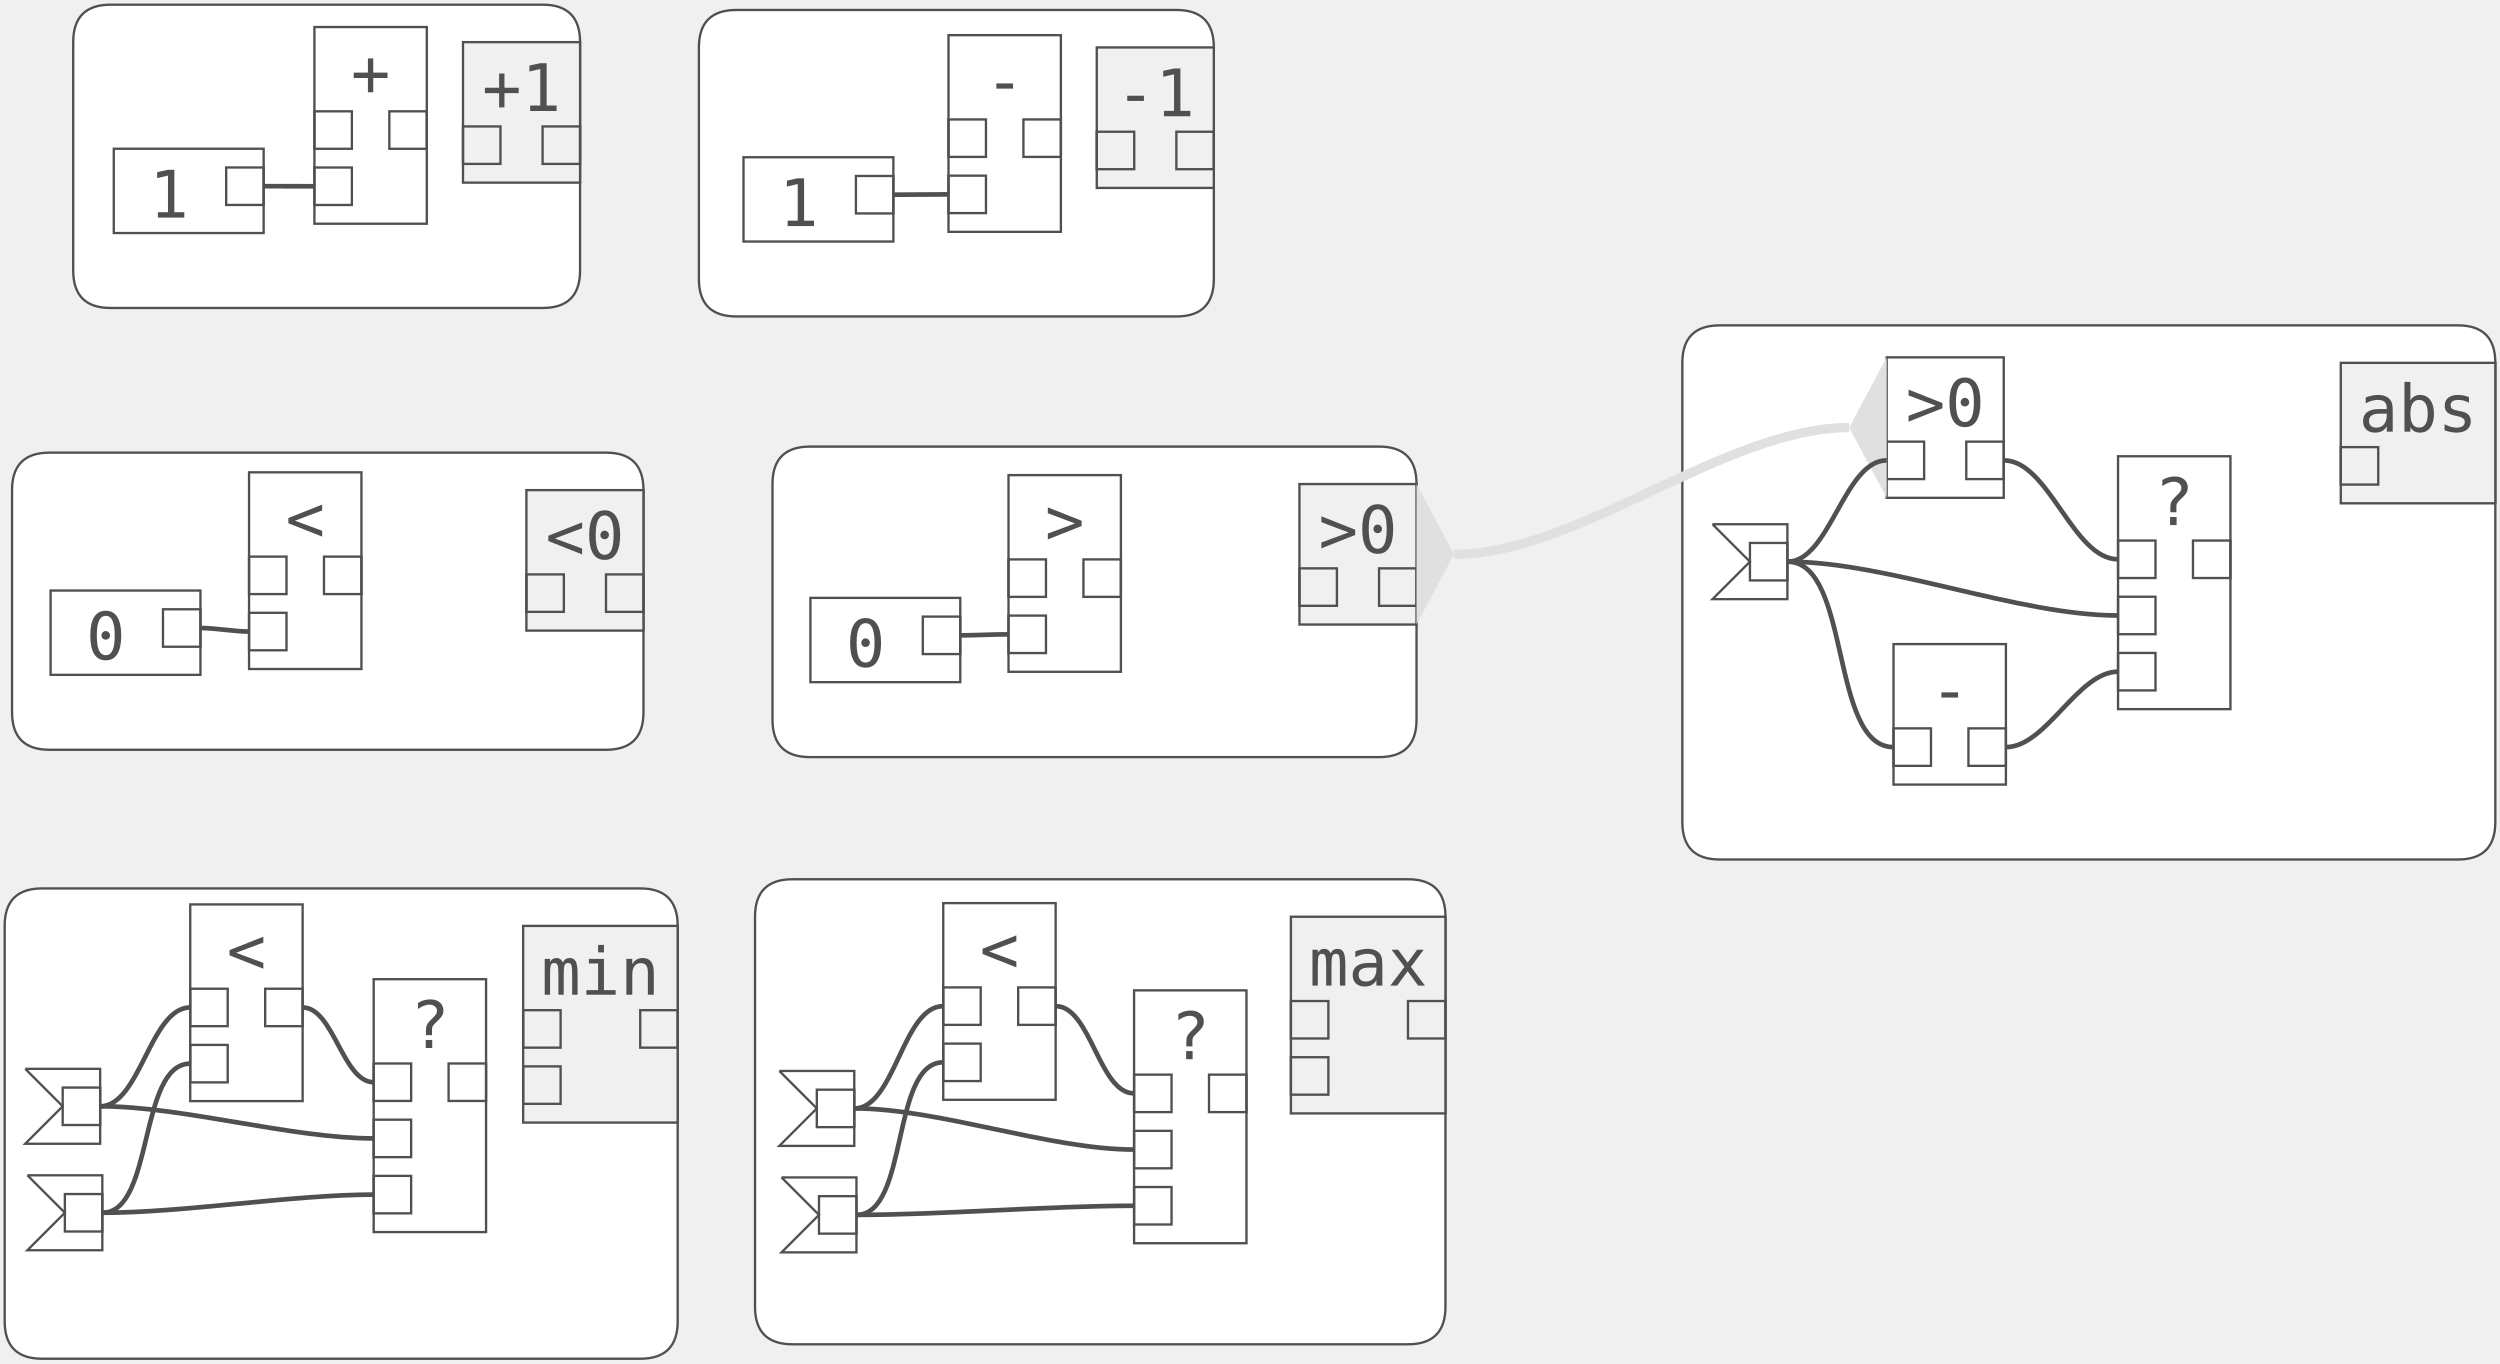
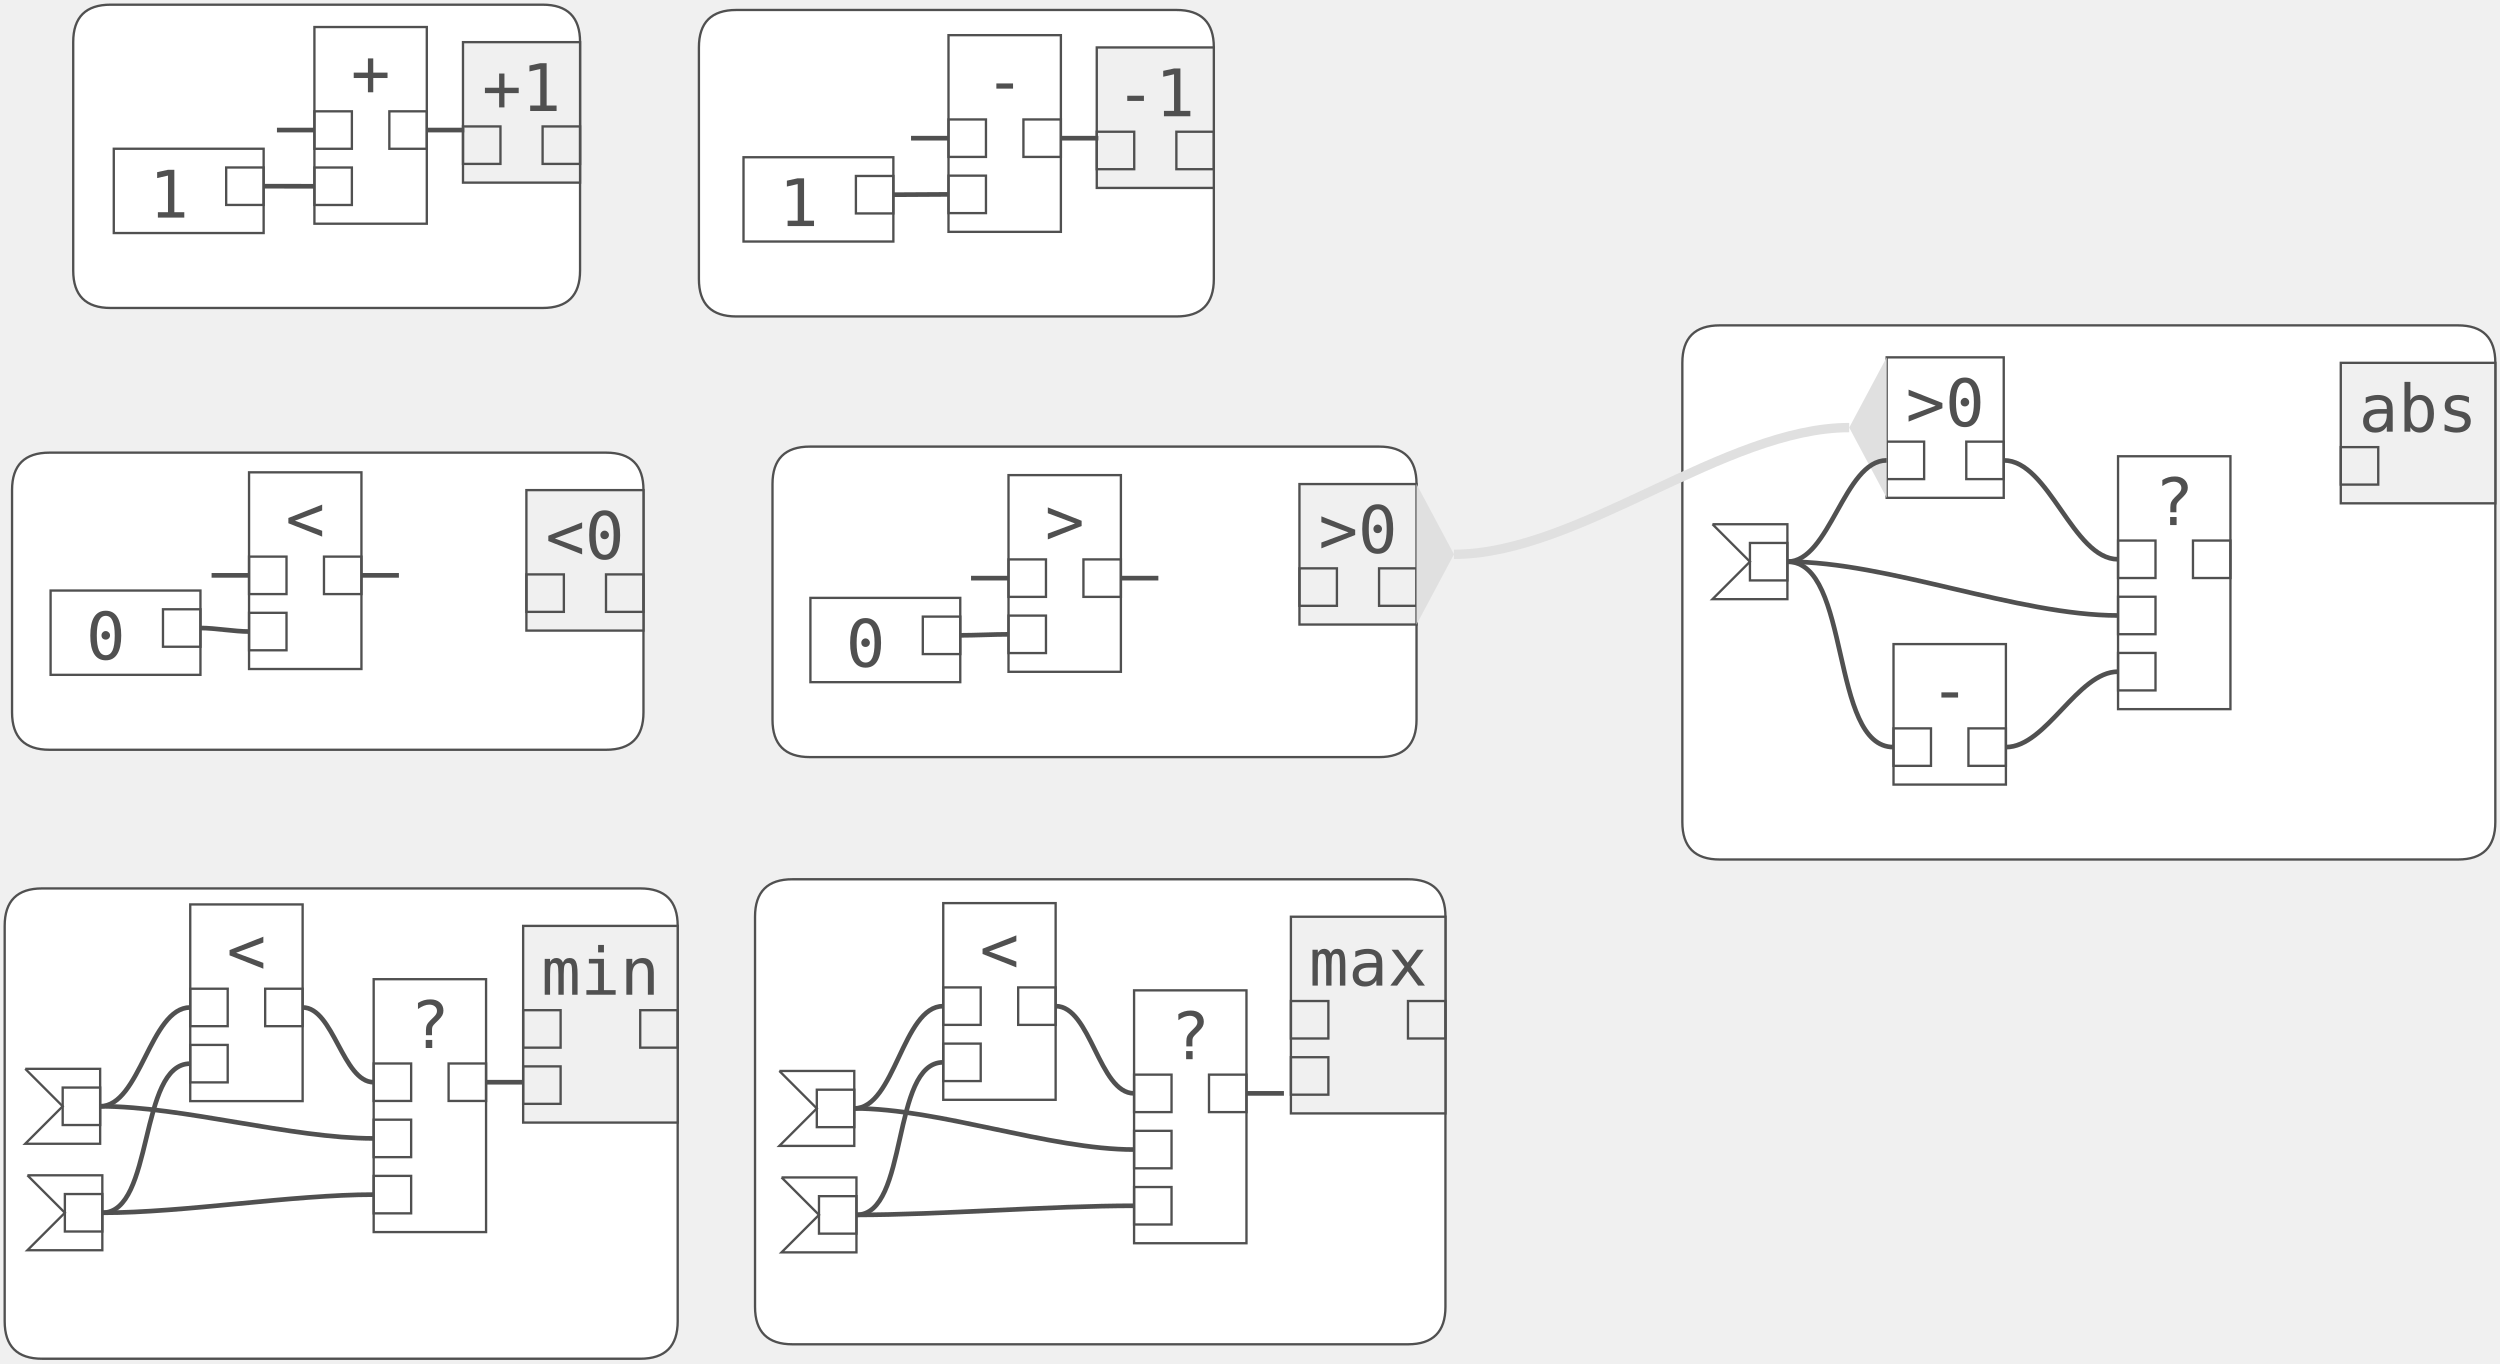
<svg xmlns="http://www.w3.org/2000/svg" version="1.1" width="533.853" height="291.146">
  <defs />
  <g transform="translate(-345.0129,-87.66022)">
    <g>
      <path fill="white" stroke="#505050" paint-order="fill stroke markers" d=" M 360.647 96.66 L 360.647 145.424 Q 360.647 153.424 368.647 153.424 L 460.88 153.424 Q 468.88 153.424 468.88 145.424 L 468.88 96.66 Q 468.88 88.66 460.88 88.66 L 368.647 88.66 Q 360.647 88.66 360.647 96.66" stroke-miterlimit="10" stroke-width="0.5" stroke-dasharray="" />
      <path fill="#F0F0F0" stroke="#505050" paint-order="fill stroke markers" d=" M 443.88 96.66 L 468.88 96.66 L 468.88 126.66 L 443.88 126.66 L 443.88 96.66 Z" stroke-miterlimit="10" stroke-width="0.5" stroke-dasharray="" />
+       <path fill="none" stroke="none" />
      <text fill="#505050" stroke="none" font-family="monospace" font-size="14px" font-style="normal" font-weight="normal" text-decoration="normal" x="456.38" y="114.66" text-anchor="middle" dominant-baseline="text-after-edge">+1</text>
      <path fill="none" stroke="#505050" paint-order="fill stroke markers" d=" M 443.88 114.66 L 451.88 114.66 L 451.88 122.66 L 443.88 122.66 L 443.88 114.66 Z" stroke-miterlimit="10" stroke-width="0.5" stroke-dasharray="" />
      <path fill="none" stroke="#505050" paint-order="fill stroke markers" d=" M 460.88 114.66 L 468.88 114.66 L 468.88 122.66 L 460.88 122.66 L 460.88 114.66 Z" stroke-miterlimit="10" stroke-width="0.5" stroke-dasharray="" />
+       <path fill="none" stroke="#505050" paint-order="fill stroke markers" d=" M 412.153 115.432 L 404.153 115.432 M 436.153 115.432 L 444.153 115.432" stroke-miterlimit="10" stroke-dasharray="" />
      <path fill="white" stroke="#505050" paint-order="fill stroke markers" d=" M 412.153 93.432 L 436.153 93.432 L 436.153 135.432 L 412.153 135.432 L 412.153 93.432 Z" stroke-miterlimit="10" stroke-width="0.5" stroke-dasharray="" />
      <path fill="#F0F0F0" stroke="none" paint-order="stroke fill markers" d="" />
+       <path fill="none" stroke="none" />
      <text fill="#505050" stroke="none" font-family="monospace" font-size="14px" font-style="normal" font-weight="normal" text-decoration="normal" x="424.153" y="111.432" text-anchor="middle" dominant-baseline="text-after-edge">+</text>
      <path fill="none" stroke="#505050" paint-order="fill stroke markers" d=" M 412.153 111.432 L 420.153 111.432 L 420.153 119.432 L 412.153 119.432 L 412.153 111.432 Z" stroke-miterlimit="10" stroke-width="0.5" stroke-dasharray="" />
      <path fill="none" stroke="#505050" paint-order="fill stroke markers" d=" M 412.153 123.432 L 420.153 123.432 L 420.153 131.432 L 412.153 131.432 L 412.153 123.432 Z" stroke-miterlimit="10" stroke-width="0.5" stroke-dasharray="" />
      <path fill="none" stroke="#505050" paint-order="fill stroke markers" d=" M 428.153 111.432 L 436.153 111.432 L 436.153 119.432 L 428.153 119.432 L 428.153 111.432 Z" stroke-miterlimit="10" stroke-width="0.5" stroke-dasharray="" />
      <path fill="white" stroke="#505050" paint-order="fill stroke markers" d=" M 369.311 119.424 L 401.311 119.424 L 401.311 137.424 L 369.311 137.424 L 369.311 119.424 Z" stroke-miterlimit="10" stroke-width="0.5" stroke-dasharray="" />
      <path fill="#F0F0F0" stroke="none" paint-order="stroke fill markers" d="" />
+       <path fill="none" stroke="none" />
      <path fill="none" stroke="#505050" paint-order="fill stroke markers" d=" M 393.311 123.424 L 401.311 123.424 L 401.311 131.424 L 393.311 131.424 L 393.311 123.424 Z" stroke-miterlimit="10" stroke-width="0.5" stroke-dasharray="" />
      <text fill="#505050" stroke="none" font-family="monospace" font-size="14px" font-style="normal" font-weight="normal" text-decoration="normal" x="385.311" y="137.424" text-anchor="end" dominant-baseline="text-after-edge">1</text>
      <path fill="white" stroke="#505050" paint-order="fill stroke markers" d=" M 494.259 97.791 L 494.259 147.237 Q 494.259 155.237 502.259 155.237 L 596.217 155.237 Q 604.217 155.237 604.217 147.237 L 604.217 97.791 Q 604.217 89.791 596.217 89.791 L 502.259 89.791 Q 494.259 89.791 494.259 97.791" stroke-miterlimit="10" stroke-width="0.5" stroke-dasharray="" />
      <path fill="#F0F0F0" stroke="#505050" paint-order="fill stroke markers" d=" M 579.217 97.791 L 604.217 97.791 L 604.217 127.791 L 579.217 127.791 L 579.217 97.791 Z" stroke-miterlimit="10" stroke-width="0.5" stroke-dasharray="" />
+       <path fill="none" stroke="none" />
      <text fill="#505050" stroke="none" font-family="monospace" font-size="14px" font-style="normal" font-weight="normal" text-decoration="normal" x="591.717" y="115.791" text-anchor="middle" dominant-baseline="text-after-edge">-1</text>
      <path fill="none" stroke="#505050" paint-order="fill stroke markers" d=" M 579.217 115.791 L 587.217 115.791 L 587.217 123.791 L 579.217 123.791 L 579.217 115.791 Z" stroke-miterlimit="10" stroke-width="0.5" stroke-dasharray="" />
      <path fill="none" stroke="#505050" paint-order="fill stroke markers" d=" M 596.217 115.791 L 604.217 115.791 L 604.217 123.791 L 596.217 123.791 L 596.217 115.791 Z" stroke-miterlimit="10" stroke-width="0.5" stroke-dasharray="" />
+       <path fill="none" stroke="#505050" paint-order="fill stroke markers" d=" M 547.556 117.169 L 539.556 117.169 M 571.556 117.169 L 579.556 117.169" stroke-miterlimit="10" stroke-dasharray="" />
      <path fill="white" stroke="#505050" paint-order="fill stroke markers" d=" M 547.556 95.169 L 571.556 95.169 L 571.556 137.169 L 547.556 137.169 L 547.556 95.169 Z" stroke-miterlimit="10" stroke-width="0.5" stroke-dasharray="" />
      <path fill="#F0F0F0" stroke="none" paint-order="stroke fill markers" d="" />
+       <path fill="none" stroke="none" />
      <text fill="#505050" stroke="none" font-family="monospace" font-size="14px" font-style="normal" font-weight="normal" text-decoration="normal" x="559.556" y="113.169" text-anchor="middle" dominant-baseline="text-after-edge">-</text>
      <path fill="none" stroke="#505050" paint-order="fill stroke markers" d=" M 547.556 113.169 L 555.556 113.169 L 555.556 121.169 L 547.556 121.169 L 547.556 113.169 Z" stroke-miterlimit="10" stroke-width="0.5" stroke-dasharray="" />
      <path fill="none" stroke="#505050" paint-order="fill stroke markers" d=" M 547.556 125.169 L 555.556 125.169 L 555.556 133.169 L 547.556 133.169 L 547.556 125.169 Z" stroke-miterlimit="10" stroke-width="0.5" stroke-dasharray="" />
      <path fill="none" stroke="#505050" paint-order="fill stroke markers" d=" M 563.556 113.169 L 571.556 113.169 L 571.556 121.169 L 563.556 121.169 L 563.556 113.169 Z" stroke-miterlimit="10" stroke-width="0.5" stroke-dasharray="" />
      <path fill="white" stroke="#505050" paint-order="fill stroke markers" d=" M 503.783 121.237 L 535.783 121.237 L 535.783 139.237 L 503.783 139.237 L 503.783 121.237 Z" stroke-miterlimit="10" stroke-width="0.5" stroke-dasharray="" />
      <path fill="#F0F0F0" stroke="none" paint-order="stroke fill markers" d="" />
+       <path fill="none" stroke="none" />
      <path fill="none" stroke="#505050" paint-order="fill stroke markers" d=" M 527.783 125.237 L 535.783 125.237 L 535.783 133.237 L 527.783 133.237 L 527.783 125.237 Z" stroke-miterlimit="10" stroke-width="0.5" stroke-dasharray="" />
      <text fill="#505050" stroke="none" font-family="monospace" font-size="14px" font-style="normal" font-weight="normal" text-decoration="normal" x="519.783" y="139.237" text-anchor="end" dominant-baseline="text-after-edge">1</text>
      <path fill="white" stroke="#505050" paint-order="fill stroke markers" d=" M 347.586 192.319 L 347.586 239.766 Q 347.586 247.766 355.586 247.766 L 474.42 247.766 Q 482.42 247.766 482.42 239.766 L 482.42 192.319 Q 482.42 184.319 474.42 184.319 L 355.586 184.319 Q 347.586 184.319 347.586 192.319" stroke-miterlimit="10" stroke-width="0.5" stroke-dasharray="" />
      <path fill="#F0F0F0" stroke="#505050" paint-order="fill stroke markers" d=" M 457.42 192.319 L 482.42 192.319 L 482.42 222.319 L 457.42 222.319 L 457.42 192.319 Z" stroke-miterlimit="10" stroke-width="0.5" stroke-dasharray="" />
+       <path fill="none" stroke="none" />
      <text fill="#505050" stroke="none" font-family="monospace" font-size="14px" font-style="normal" font-weight="normal" text-decoration="normal" x="469.92" y="210.319" text-anchor="middle" dominant-baseline="text-after-edge">&lt;0</text>
      <path fill="none" stroke="#505050" paint-order="fill stroke markers" d=" M 457.42 210.319 L 465.42 210.319 L 465.42 218.319 L 457.42 218.319 L 457.42 210.319 Z" stroke-miterlimit="10" stroke-width="0.5" stroke-dasharray="" />
      <path fill="none" stroke="#505050" paint-order="fill stroke markers" d=" M 474.42 210.319 L 482.42 210.319 L 482.42 218.319 L 474.42 218.319 L 474.42 210.319 Z" stroke-miterlimit="10" stroke-width="0.5" stroke-dasharray="" />
+       <path fill="none" stroke="#505050" paint-order="fill stroke markers" d=" M 398.195 210.522 L 390.195 210.522 M 422.195 210.522 L 430.195 210.522" stroke-miterlimit="10" stroke-dasharray="" />
      <path fill="white" stroke="#505050" paint-order="fill stroke markers" d=" M 398.195 188.522 L 422.195 188.522 L 422.195 230.522 L 398.195 230.522 L 398.195 188.522 Z" stroke-miterlimit="10" stroke-width="0.5" stroke-dasharray="" />
      <path fill="#F0F0F0" stroke="none" paint-order="stroke fill markers" d="" />
+       <path fill="none" stroke="none" />
      <text fill="#505050" stroke="none" font-family="monospace" font-size="14px" font-style="normal" font-weight="normal" text-decoration="normal" x="410.195" y="206.522" text-anchor="middle" dominant-baseline="text-after-edge">&lt;</text>
      <path fill="none" stroke="#505050" paint-order="fill stroke markers" d=" M 398.195 206.522 L 406.195 206.522 L 406.195 214.522 L 398.195 214.522 L 398.195 206.522 Z" stroke-miterlimit="10" stroke-width="0.5" stroke-dasharray="" />
      <path fill="none" stroke="#505050" paint-order="fill stroke markers" d=" M 398.195 218.522 L 406.195 218.522 L 406.195 226.522 L 398.195 226.522 L 398.195 218.522 Z" stroke-miterlimit="10" stroke-width="0.5" stroke-dasharray="" />
      <path fill="none" stroke="#505050" paint-order="fill stroke markers" d=" M 414.195 206.522 L 422.195 206.522 L 422.195 214.522 L 414.195 214.522 L 414.195 206.522 Z" stroke-miterlimit="10" stroke-width="0.5" stroke-dasharray="" />
      <path fill="white" stroke="#505050" paint-order="fill stroke markers" d=" M 355.817 213.766 L 387.817 213.766 L 387.817 231.766 L 355.817 231.766 L 355.817 213.766 Z" stroke-miterlimit="10" stroke-width="0.5" stroke-dasharray="" />
      <path fill="#F0F0F0" stroke="none" paint-order="stroke fill markers" d="" />
+       <path fill="none" stroke="none" />
      <path fill="none" stroke="#505050" paint-order="fill stroke markers" d=" M 379.817 217.766 L 387.817 217.766 L 387.817 225.766 L 379.817 225.766 L 379.817 217.766 Z" stroke-miterlimit="10" stroke-width="0.5" stroke-dasharray="" />
      <text fill="#505050" stroke="none" font-family="monospace" font-size="14px" font-style="normal" font-weight="normal" text-decoration="normal" x="371.817" y="231.766" text-anchor="end" dominant-baseline="text-after-edge">0</text>
      <path fill="white" stroke="#505050" paint-order="fill stroke markers" d=" M 509.973 191.027 L 509.973 241.332 Q 509.973 249.332 517.973 249.332 L 639.498 249.332 Q 647.498 249.332 647.498 241.332 L 647.498 191.027 Q 647.498 183.027 639.498 183.027 L 517.973 183.027 Q 509.973 183.027 509.973 191.027" stroke-miterlimit="10" stroke-width="0.5" stroke-dasharray="" />
      <path fill="#F0F0F0" stroke="#505050" paint-order="fill stroke markers" d=" M 622.498 191.027 L 647.498 191.027 L 647.498 221.027 L 622.498 221.027 L 622.498 191.027 Z" stroke-miterlimit="10" stroke-width="0.5" stroke-dasharray="" />
+       <path fill="none" stroke="none" />
      <text fill="#505050" stroke="none" font-family="monospace" font-size="14px" font-style="normal" font-weight="normal" text-decoration="normal" x="634.998" y="209.027" text-anchor="middle" dominant-baseline="text-after-edge">&gt;0</text>
      <path fill="none" stroke="#505050" paint-order="fill stroke markers" d=" M 622.498 209.027 L 630.498 209.027 L 630.498 217.027 L 622.498 217.027 L 622.498 209.027 Z" stroke-miterlimit="10" stroke-width="0.5" stroke-dasharray="" />
      <path fill="none" stroke="#505050" paint-order="fill stroke markers" d=" M 639.498 209.027 L 647.498 209.027 L 647.498 217.027 L 639.498 217.027 L 639.498 209.027 Z" stroke-miterlimit="10" stroke-width="0.5" stroke-dasharray="" />
+       <path fill="none" stroke="#505050" paint-order="fill stroke markers" d=" M 560.37 211.117 L 552.37 211.117 M 584.37 211.117 L 592.37 211.117" stroke-miterlimit="10" stroke-dasharray="" />
      <path fill="white" stroke="#505050" paint-order="fill stroke markers" d=" M 560.37 189.117 L 584.37 189.117 L 584.37 231.117 L 560.37 231.117 L 560.37 189.117 Z" stroke-miterlimit="10" stroke-width="0.5" stroke-dasharray="" />
      <path fill="#F0F0F0" stroke="none" paint-order="stroke fill markers" d="" />
+       <path fill="none" stroke="none" />
      <text fill="#505050" stroke="none" font-family="monospace" font-size="14px" font-style="normal" font-weight="normal" text-decoration="normal" x="572.37" y="207.117" text-anchor="middle" dominant-baseline="text-after-edge">&gt;</text>
      <path fill="none" stroke="#505050" paint-order="fill stroke markers" d=" M 560.37 207.117 L 568.37 207.117 L 568.37 215.117 L 560.37 215.117 L 560.37 207.117 Z" stroke-miterlimit="10" stroke-width="0.5" stroke-dasharray="" />
      <path fill="none" stroke="#505050" paint-order="fill stroke markers" d=" M 560.37 219.117 L 568.37 219.117 L 568.37 227.117 L 560.37 227.117 L 560.37 219.117 Z" stroke-miterlimit="10" stroke-width="0.5" stroke-dasharray="" />
      <path fill="none" stroke="#505050" paint-order="fill stroke markers" d=" M 576.37 207.117 L 584.37 207.117 L 584.37 215.117 L 576.37 215.117 L 576.37 207.117 Z" stroke-miterlimit="10" stroke-width="0.5" stroke-dasharray="" />
      <path fill="white" stroke="#505050" paint-order="fill stroke markers" d=" M 518.069 215.332 L 550.069 215.332 L 550.069 233.332 L 518.069 233.332 L 518.069 215.332 Z" stroke-miterlimit="10" stroke-width="0.5" stroke-dasharray="" />
      <path fill="#F0F0F0" stroke="none" paint-order="stroke fill markers" d="" />
+       <path fill="none" stroke="none" />
      <path fill="none" stroke="#505050" paint-order="fill stroke markers" d=" M 542.069 219.332 L 550.069 219.332 L 550.069 227.332 L 542.069 227.332 L 542.069 219.332 Z" stroke-miterlimit="10" stroke-width="0.5" stroke-dasharray="" />
      <text fill="#505050" stroke="none" font-family="monospace" font-size="14px" font-style="normal" font-weight="normal" text-decoration="normal" x="534.069" y="233.332" text-anchor="end" dominant-baseline="text-after-edge">0</text>
      <path fill="white" stroke="#505050" paint-order="fill stroke markers" d=" M 346.013 285.377 L 346.013 369.806 Q 346.013 377.806 354.013 377.806 L 481.727 377.806 Q 489.727 377.806 489.727 369.806 L 489.727 285.377 Q 489.727 277.377 481.727 277.377 L 354.013 277.377 Q 346.013 277.377 346.013 285.377" stroke-miterlimit="10" stroke-width="0.5" stroke-dasharray="" />
      <path fill="#F0F0F0" stroke="#505050" paint-order="fill stroke markers" d=" M 456.727 285.377 L 489.727 285.377 L 489.727 327.377 L 456.727 327.377 L 456.727 285.377 Z" stroke-miterlimit="10" stroke-width="0.5" stroke-dasharray="" />
+       <path fill="none" stroke="none" />
      <text fill="#505050" stroke="none" font-family="monospace" font-size="14px" font-style="normal" font-weight="normal" text-decoration="normal" x="473.227" y="303.377" text-anchor="middle" dominant-baseline="text-after-edge">min</text>
      <path fill="none" stroke="#505050" paint-order="fill stroke markers" d=" M 456.727 303.377 L 464.727 303.377 L 464.727 311.377 L 456.727 311.377 L 456.727 303.377 Z" stroke-miterlimit="10" stroke-width="0.5" stroke-dasharray="" />
      <path fill="none" stroke="#505050" paint-order="fill stroke markers" d=" M 456.727 315.377 L 464.727 315.377 L 464.727 323.377 L 456.727 323.377 L 456.727 315.377 Z" stroke-miterlimit="10" stroke-width="0.5" stroke-dasharray="" />
      <path fill="none" stroke="#505050" paint-order="fill stroke markers" d=" M 481.727 303.377 L 489.727 303.377 L 489.727 311.377 L 481.727 311.377 L 481.727 303.377 Z" stroke-miterlimit="10" stroke-width="0.5" stroke-dasharray="" />
+       <path fill="none" stroke="#505050" paint-order="fill stroke markers" d=" M 448.808 318.759 L 456.808 318.759" stroke-miterlimit="10" stroke-dasharray="" />
      <path fill="white" stroke="#505050" paint-order="fill stroke markers" d=" M 385.637 280.793 L 409.637 280.793 L 409.637 322.793 L 385.637 322.793 L 385.637 280.793 Z" stroke-miterlimit="10" stroke-width="0.5" stroke-dasharray="" />
      <path fill="#F0F0F0" stroke="none" paint-order="stroke fill markers" d="" />
+       <path fill="none" stroke="none" />
      <text fill="#505050" stroke="none" font-family="monospace" font-size="14px" font-style="normal" font-weight="normal" text-decoration="normal" x="397.637" y="298.793" text-anchor="middle" dominant-baseline="text-after-edge">&lt;</text>
      <path fill="none" stroke="#505050" paint-order="fill stroke markers" d=" M 385.637 298.793 L 393.637 298.793 L 393.637 306.793 L 385.637 306.793 L 385.637 298.793 Z" stroke-miterlimit="10" stroke-width="0.5" stroke-dasharray="" />
      <path fill="none" stroke="#505050" paint-order="fill stroke markers" d=" M 385.637 310.793 L 393.637 310.793 L 393.637 318.793 L 385.637 318.793 L 385.637 310.793 Z" stroke-miterlimit="10" stroke-width="0.5" stroke-dasharray="" />
      <path fill="none" stroke="#505050" paint-order="fill stroke markers" d=" M 401.637 298.793 L 409.637 298.793 L 409.637 306.793 L 401.637 306.793 L 401.637 298.793 Z" stroke-miterlimit="10" stroke-width="0.5" stroke-dasharray="" />
      <path fill="white" stroke="#505050" paint-order="fill stroke markers" d=" M 350.399 315.899 L 366.399 315.899 L 366.399 331.899 L 350.399 331.899 L 358.399 323.899 L 350.399 315.899" stroke-miterlimit="10" stroke-width="0.5" stroke-dasharray="" />
+       <path fill="none" stroke="none" />
      <path fill="none" stroke="#505050" paint-order="fill stroke markers" d=" M 358.399 319.899 L 366.399 319.899 L 366.399 327.899 L 358.399 327.899 L 358.399 319.899 Z" stroke-miterlimit="10" stroke-width="0.5" stroke-dasharray="" />
      <path fill="white" stroke="#505050" paint-order="fill stroke markers" d=" M 350.865 338.637 L 366.865 338.637 L 366.865 354.637 L 350.865 354.637 L 358.865 346.637 L 350.865 338.637" stroke-miterlimit="10" stroke-width="0.5" stroke-dasharray="" />
+       <path fill="none" stroke="none" />
      <path fill="none" stroke="#505050" paint-order="fill stroke markers" d=" M 358.865 342.637 L 366.865 342.637 L 366.865 350.637 L 358.865 350.637 L 358.865 342.637 Z" stroke-miterlimit="10" stroke-width="0.5" stroke-dasharray="" />
      <path fill="white" stroke="#505050" paint-order="fill stroke markers" d=" M 424.808 296.759 L 448.808 296.759 L 448.808 350.759 L 424.808 350.759 L 424.808 296.759 Z" stroke-miterlimit="10" stroke-width="0.5" stroke-dasharray="" />
      <path fill="#F0F0F0" stroke="none" paint-order="stroke fill markers" d="" />
+       <path fill="none" stroke="none" />
      <text fill="#505050" stroke="none" font-family="monospace" font-size="14px" font-style="normal" font-weight="normal" text-decoration="normal" x="436.808" y="314.759" text-anchor="middle" dominant-baseline="text-after-edge">?</text>
      <path fill="none" stroke="#505050" paint-order="fill stroke markers" d=" M 424.808 314.759 L 432.808 314.759 L 432.808 322.759 L 424.808 322.759 L 424.808 314.759 Z" stroke-miterlimit="10" stroke-width="0.5" stroke-dasharray="" />
      <path fill="none" stroke="#505050" paint-order="fill stroke markers" d=" M 424.808 326.759 L 432.808 326.759 L 432.808 334.759 L 424.808 334.759 L 424.808 326.759 Z" stroke-miterlimit="10" stroke-width="0.5" stroke-dasharray="" />
      <path fill="none" stroke="#505050" paint-order="fill stroke markers" d=" M 424.808 338.759 L 432.808 338.759 L 432.808 346.759 L 424.808 346.759 L 424.808 338.759 Z" stroke-miterlimit="10" stroke-width="0.5" stroke-dasharray="" />
      <path fill="none" stroke="#505050" paint-order="fill stroke markers" d=" M 440.808 314.759 L 448.808 314.759 L 448.808 322.759 L 440.808 322.759 L 440.808 314.759 Z" stroke-miterlimit="10" stroke-width="0.5" stroke-dasharray="" />
      <path fill="white" stroke="#505050" paint-order="fill stroke markers" d=" M 506.243 283.42 L 506.243 366.721 Q 506.243 374.721 514.243 374.721 L 645.674 374.721 Q 653.674 374.721 653.674 366.721 L 653.674 283.42 Q 653.674 275.42 645.674 275.42 L 514.243 275.42 Q 506.243 275.42 506.243 283.42" stroke-miterlimit="10" stroke-width="0.5" stroke-dasharray="" />
      <path fill="#F0F0F0" stroke="#505050" paint-order="fill stroke markers" d=" M 620.674 283.42 L 653.674 283.42 L 653.674 325.42 L 620.674 325.42 L 620.674 283.42 Z" stroke-miterlimit="10" stroke-width="0.5" stroke-dasharray="" />
+       <path fill="none" stroke="none" />
      <text fill="#505050" stroke="none" font-family="monospace" font-size="14px" font-style="normal" font-weight="normal" text-decoration="normal" x="637.174" y="301.42" text-anchor="middle" dominant-baseline="text-after-edge">max</text>
      <path fill="none" stroke="#505050" paint-order="fill stroke markers" d=" M 620.674 301.42 L 628.674 301.42 L 628.674 309.42 L 620.674 309.42 L 620.674 301.42 Z" stroke-miterlimit="10" stroke-width="0.5" stroke-dasharray="" />
      <path fill="none" stroke="#505050" paint-order="fill stroke markers" d=" M 620.674 313.42 L 628.674 313.42 L 628.674 321.42 L 620.674 321.42 L 620.674 313.42 Z" stroke-miterlimit="10" stroke-width="0.5" stroke-dasharray="" />
      <path fill="none" stroke="#505050" paint-order="fill stroke markers" d=" M 645.674 301.42 L 653.674 301.42 L 653.674 309.42 L 645.674 309.42 L 645.674 301.42 Z" stroke-miterlimit="10" stroke-width="0.5" stroke-dasharray="" />
+       <path fill="none" stroke="#505050" paint-order="fill stroke markers" d=" M 611.185 321.141 L 619.185 321.141" stroke-miterlimit="10" stroke-dasharray="" />
      <path fill="white" stroke="#505050" paint-order="fill stroke markers" d=" M 546.435 280.513 L 570.435 280.513 L 570.435 322.513 L 546.435 322.513 L 546.435 280.513 Z" stroke-miterlimit="10" stroke-width="0.5" stroke-dasharray="" />
      <path fill="#F0F0F0" stroke="none" paint-order="stroke fill markers" d="" />
+       <path fill="none" stroke="none" />
      <text fill="#505050" stroke="none" font-family="monospace" font-size="14px" font-style="normal" font-weight="normal" text-decoration="normal" x="558.435" y="298.513" text-anchor="middle" dominant-baseline="text-after-edge">&lt;</text>
      <path fill="none" stroke="#505050" paint-order="fill stroke markers" d=" M 546.435 298.513 L 554.435 298.513 L 554.435 306.513 L 546.435 306.513 L 546.435 298.513 Z" stroke-miterlimit="10" stroke-width="0.5" stroke-dasharray="" />
      <path fill="none" stroke="#505050" paint-order="fill stroke markers" d=" M 546.435 310.513 L 554.435 310.513 L 554.435 318.513 L 546.435 318.513 L 546.435 310.513 Z" stroke-miterlimit="10" stroke-width="0.5" stroke-dasharray="" />
      <path fill="none" stroke="#505050" paint-order="fill stroke markers" d=" M 562.435 298.513 L 570.435 298.513 L 570.435 306.513 L 562.435 306.513 L 562.435 298.513 Z" stroke-miterlimit="10" stroke-width="0.5" stroke-dasharray="" />
      <path fill="white" stroke="#505050" paint-order="fill stroke markers" d=" M 511.435 316.354 L 527.435 316.354 L 527.435 332.354 L 511.435 332.354 L 519.435 324.354 L 511.435 316.354" stroke-miterlimit="10" stroke-width="0.5" stroke-dasharray="" />
+       <path fill="none" stroke="none" />
      <path fill="none" stroke="#505050" paint-order="fill stroke markers" d=" M 519.435 320.354 L 527.435 320.354 L 527.435 328.354 L 519.435 328.354 L 519.435 320.354 Z" stroke-miterlimit="10" stroke-width="0.5" stroke-dasharray="" />
      <path fill="white" stroke="#505050" paint-order="fill stroke markers" d=" M 511.901 339.091 L 527.901 339.091 L 527.901 355.091 L 511.901 355.091 L 519.901 347.091 L 511.901 339.091" stroke-miterlimit="10" stroke-width="0.5" stroke-dasharray="" />
+       <path fill="none" stroke="none" />
      <path fill="none" stroke="#505050" paint-order="fill stroke markers" d=" M 519.901 343.091 L 527.901 343.091 L 527.901 351.091 L 519.901 351.091 L 519.901 343.091 Z" stroke-miterlimit="10" stroke-width="0.5" stroke-dasharray="" />
      <path fill="white" stroke="#505050" paint-order="fill stroke markers" d=" M 587.185 299.141 L 611.185 299.141 L 611.185 353.141 L 587.185 353.141 L 587.185 299.141 Z" stroke-miterlimit="10" stroke-width="0.5" stroke-dasharray="" />
      <path fill="#F0F0F0" stroke="none" paint-order="stroke fill markers" d="" />
+       <path fill="none" stroke="none" />
      <text fill="#505050" stroke="none" font-family="monospace" font-size="14px" font-style="normal" font-weight="normal" text-decoration="normal" x="599.185" y="317.141" text-anchor="middle" dominant-baseline="text-after-edge">?</text>
      <path fill="none" stroke="#505050" paint-order="fill stroke markers" d=" M 587.185 317.141 L 595.185 317.141 L 595.185 325.141 L 587.185 325.141 L 587.185 317.141 Z" stroke-miterlimit="10" stroke-width="0.5" stroke-dasharray="" />
      <path fill="none" stroke="#505050" paint-order="fill stroke markers" d=" M 587.185 329.141 L 595.185 329.141 L 595.185 337.141 L 587.185 337.141 L 587.185 329.141 Z" stroke-miterlimit="10" stroke-width="0.5" stroke-dasharray="" />
      <path fill="none" stroke="#505050" paint-order="fill stroke markers" d=" M 587.185 341.141 L 595.185 341.141 L 595.185 349.141 L 587.185 349.141 L 587.185 341.141 Z" stroke-miterlimit="10" stroke-width="0.5" stroke-dasharray="" />
      <path fill="none" stroke="#505050" paint-order="fill stroke markers" d=" M 603.185 317.141 L 611.185 317.141 L 611.185 325.141 L 603.185 325.141 L 603.185 317.141 Z" stroke-miterlimit="10" stroke-width="0.5" stroke-dasharray="" />
      <path fill="white" stroke="#505050" paint-order="fill stroke markers" d=" M 704.263 165.141 L 704.263 263.2 Q 704.263 271.2 712.263 271.2 L 869.866 271.2 Q 877.866 271.2 877.866 263.2 L 877.866 165.141 Q 877.866 157.141 869.866 157.141 L 712.263 157.141 Q 704.263 157.141 704.263 165.141" stroke-miterlimit="10" stroke-width="0.5" stroke-dasharray="" />
      <path fill="#F0F0F0" stroke="#505050" paint-order="fill stroke markers" d=" M 844.866 165.141 L 877.866 165.141 L 877.866 195.141 L 844.866 195.141 L 844.866 165.141 Z" stroke-miterlimit="10" stroke-width="0.5" stroke-dasharray="" />
+       <path fill="none" stroke="none" />
      <text fill="#505050" stroke="none" font-family="monospace" font-size="14px" font-style="normal" font-weight="normal" text-decoration="normal" x="861.366" y="183.141" text-anchor="middle" dominant-baseline="text-after-edge">abs</text>
      <path fill="none" stroke="#505050" paint-order="fill stroke markers" d=" M 844.866 183.141 L 852.866 183.141 L 852.866 191.141 L 844.866 191.141 L 844.866 183.141 Z" stroke-miterlimit="10" stroke-width="0.5" stroke-dasharray="" />
      <path fill="white" stroke="#505050" paint-order="fill stroke markers" d=" M 710.697 199.604 L 726.697 199.604 L 726.697 215.604 L 710.697 215.604 L 718.697 207.604 L 710.697 199.604" stroke-miterlimit="10" stroke-width="0.5" stroke-dasharray="" />
+       <path fill="none" stroke="none" />
      <path fill="none" stroke="#505050" paint-order="fill stroke markers" d=" M 718.697 203.604 L 726.697 203.604 L 726.697 211.604 L 718.697 211.604 L 718.697 203.604 Z" stroke-miterlimit="10" stroke-width="0.5" stroke-dasharray="" />
      <path fill="white" stroke="#505050" paint-order="fill stroke markers" d=" M 797.303 185.091 L 821.303 185.091 L 821.303 239.091 L 797.303 239.091 L 797.303 185.091 Z" stroke-miterlimit="10" stroke-width="0.5" stroke-dasharray="" />
      <path fill="#F0F0F0" stroke="none" paint-order="stroke fill markers" d="" />
+       <path fill="none" stroke="none" />
      <text fill="#505050" stroke="none" font-family="monospace" font-size="14px" font-style="normal" font-weight="normal" text-decoration="normal" x="809.303" y="203.091" text-anchor="middle" dominant-baseline="text-after-edge">?</text>
      <path fill="none" stroke="#505050" paint-order="fill stroke markers" d=" M 797.303 203.091 L 805.303 203.091 L 805.303 211.091 L 797.303 211.091 L 797.303 203.091 Z" stroke-miterlimit="10" stroke-width="0.5" stroke-dasharray="" />
      <path fill="none" stroke="#505050" paint-order="fill stroke markers" d=" M 797.303 215.091 L 805.303 215.091 L 805.303 223.091 L 797.303 223.091 L 797.303 215.091 Z" stroke-miterlimit="10" stroke-width="0.5" stroke-dasharray="" />
      <path fill="none" stroke="#505050" paint-order="fill stroke markers" d=" M 797.303 227.091 L 805.303 227.091 L 805.303 235.091 L 797.303 235.091 L 797.303 227.091 Z" stroke-miterlimit="10" stroke-width="0.5" stroke-dasharray="" />
      <path fill="none" stroke="#505050" paint-order="fill stroke markers" d=" M 813.303 203.091 L 821.303 203.091 L 821.303 211.091 L 813.303 211.091 L 813.303 203.091 Z" stroke-miterlimit="10" stroke-width="0.5" stroke-dasharray="" />
      <path fill="white" stroke="#505050" paint-order="fill stroke markers" d=" M 749.357 225.2 L 773.357 225.2 L 773.357 255.2 L 749.357 255.2 L 749.357 225.2 Z" stroke-miterlimit="10" stroke-width="0.5" stroke-dasharray="" />
      <path fill="#F0F0F0" stroke="none" paint-order="stroke fill markers" d="" />
+       <path fill="none" stroke="none" />
      <text fill="#505050" stroke="none" font-family="monospace" font-size="14px" font-style="normal" font-weight="normal" text-decoration="normal" x="761.357" y="243.2" text-anchor="middle" dominant-baseline="text-after-edge">-</text>
      <path fill="none" stroke="#505050" paint-order="fill stroke markers" d=" M 749.357 243.2 L 757.357 243.2 L 757.357 251.2 L 749.357 251.2 L 749.357 243.2 Z" stroke-miterlimit="10" stroke-width="0.5" stroke-dasharray="" />
      <path fill="none" stroke="#505050" paint-order="fill stroke markers" d=" M 765.357 243.2 L 773.357 243.2 L 773.357 251.2 L 765.357 251.2 L 765.357 243.2 Z" stroke-miterlimit="10" stroke-width="0.5" stroke-dasharray="" />
      <path fill="white" stroke="#505050" paint-order="fill stroke markers" d=" M 747.894 163.969 L 772.894 163.969 L 772.894 193.969 L 747.894 193.969 L 747.894 163.969 Z" stroke-miterlimit="10" stroke-width="0.5" stroke-dasharray="" />
      <path fill="#F0F0F0" stroke="none" paint-order="stroke fill markers" d="" />
+       <path fill="none" stroke="none" />
      <text fill="#505050" stroke="none" font-family="monospace" font-size="14px" font-style="normal" font-weight="normal" text-decoration="normal" x="760.394" y="181.969" text-anchor="middle" dominant-baseline="text-after-edge">&gt;0</text>
      <path fill="none" stroke="#505050" paint-order="fill stroke markers" d=" M 747.894 181.969 L 755.894 181.969 L 755.894 189.969 L 747.894 189.969 L 747.894 181.969 Z" stroke-miterlimit="10" stroke-width="0.5" stroke-dasharray="" />
      <path fill="none" stroke="#505050" paint-order="fill stroke markers" d=" M 764.894 181.969 L 772.894 181.969 L 772.894 189.969 L 764.894 189.969 L 764.894 181.969 Z" stroke-miterlimit="10" stroke-width="0.5" stroke-dasharray="" />
      <path fill="#e0e0e0" stroke="none" paint-order="stroke fill markers" d=" M 655.498 206.027 L 647.498 191.027 L 647.498 221.027 Z M 739.894 178.969 L 747.894 163.969 L 747.894 193.969 Z" />
      <path fill="none" stroke="none" />
      <path fill="none" stroke="#e0e0e0" paint-order="fill stroke markers" d=" M 655.498 206.027 C 682.086 206.027 713.306 178.969 739.894 178.969" stroke-miterlimit="10" stroke-width="2" stroke-dasharray="" />
      <path fill="none" stroke="#505050" paint-order="fill stroke markers" d=" M 401.311 127.424 C 404.564 127.424 408.901 127.432 412.153 127.432" stroke-miterlimit="10" stroke-dasharray="" />
      <path fill="none" stroke="#505050" paint-order="fill stroke markers" d=" M 535.783 129.237 C 539.315 129.237 544.024 129.169 547.556 129.169" stroke-miterlimit="10" stroke-dasharray="" />
      <path fill="none" stroke="#505050" paint-order="fill stroke markers" d=" M 387.817 221.766 C 390.939 221.766 395.074 222.522 398.195 222.522" stroke-miterlimit="10" stroke-dasharray="" />
      <path fill="none" stroke="#505050" paint-order="fill stroke markers" d=" M 550.069 223.332 C 553.16 223.332 557.279 223.117 560.37 223.117" stroke-miterlimit="10" stroke-dasharray="" />
      <path fill="none" stroke="#505050" paint-order="fill stroke markers" d=" M 366.865 346.637 C 377.954 346.637 374.547 314.793 385.637 314.793" stroke-miterlimit="10" stroke-dasharray="" />
      <path fill="none" stroke="#505050" paint-order="fill stroke markers" d=" M 366.399 323.899 C 374.966 323.899 377.069 302.793 385.637 302.793" stroke-miterlimit="10" stroke-dasharray="" />
      <path fill="none" stroke="#505050" paint-order="fill stroke markers" d=" M 409.637 302.793 C 416.244 302.793 418.201 318.759 424.808 318.759" stroke-miterlimit="10" stroke-dasharray="" />
      <path fill="none" stroke="#505050" paint-order="fill stroke markers" d=" M 366.399 323.899 C 384.042 323.899 407.165 330.759 424.808 330.759" stroke-miterlimit="10" stroke-dasharray="" />
      <path fill="none" stroke="#505050" paint-order="fill stroke markers" d=" M 366.865 346.637 C 384.287 346.637 407.386 342.759 424.808 342.759" stroke-miterlimit="10" stroke-dasharray="" />
      <path fill="none" stroke="#505050" paint-order="fill stroke markers" d=" M 527.901 347.091 C 539.145 347.091 535.191 314.513 546.435 314.513" stroke-miterlimit="10" stroke-dasharray="" />
      <path fill="none" stroke="#505050" paint-order="fill stroke markers" d=" M 527.435 324.354 C 536.12 324.354 537.751 302.513 546.435 302.513" stroke-miterlimit="10" stroke-dasharray="" />
      <path fill="none" stroke="#505050" paint-order="fill stroke markers" d=" M 570.435 302.513 C 577.951 302.513 579.67 321.141 587.185 321.141" stroke-miterlimit="10" stroke-dasharray="" />
      <path fill="none" stroke="#505050" paint-order="fill stroke markers" d=" M 527.435 324.354 C 545.553 324.354 569.067 333.141 587.185 333.141" stroke-miterlimit="10" stroke-dasharray="" />
      <path fill="none" stroke="#505050" paint-order="fill stroke markers" d=" M 527.901 347.091 C 545.696 347.091 569.39 345.141 587.185 345.141" stroke-miterlimit="10" stroke-dasharray="" />
      <path fill="none" stroke="#505050" paint-order="fill stroke markers" d=" M 773.357 247.2 C 782.015 247.2 788.645 231.091 797.303 231.091" stroke-miterlimit="10" stroke-dasharray="" />
      <path fill="none" stroke="#505050" paint-order="fill stroke markers" d=" M 726.697 207.604 C 740.384 207.604 735.67 247.2 749.357 247.2" stroke-miterlimit="10" stroke-dasharray="" />
      <path fill="none" stroke="#505050" paint-order="fill stroke markers" d=" M 726.697 207.604 C 748.158 207.604 775.843 219.091 797.303 219.091" stroke-miterlimit="10" stroke-dasharray="" />
      <path fill="none" stroke="#505050" paint-order="fill stroke markers" d=" M 726.697 207.604 C 735.784 207.604 738.808 185.969 747.894 185.969" stroke-miterlimit="10" stroke-dasharray="" />
      <path fill="none" stroke="#505050" paint-order="fill stroke markers" d=" M 772.894 185.969 C 782.578 185.969 787.62 207.091 797.303 207.091" stroke-miterlimit="10" stroke-dasharray="" />
    </g>
  </g>
</svg>
